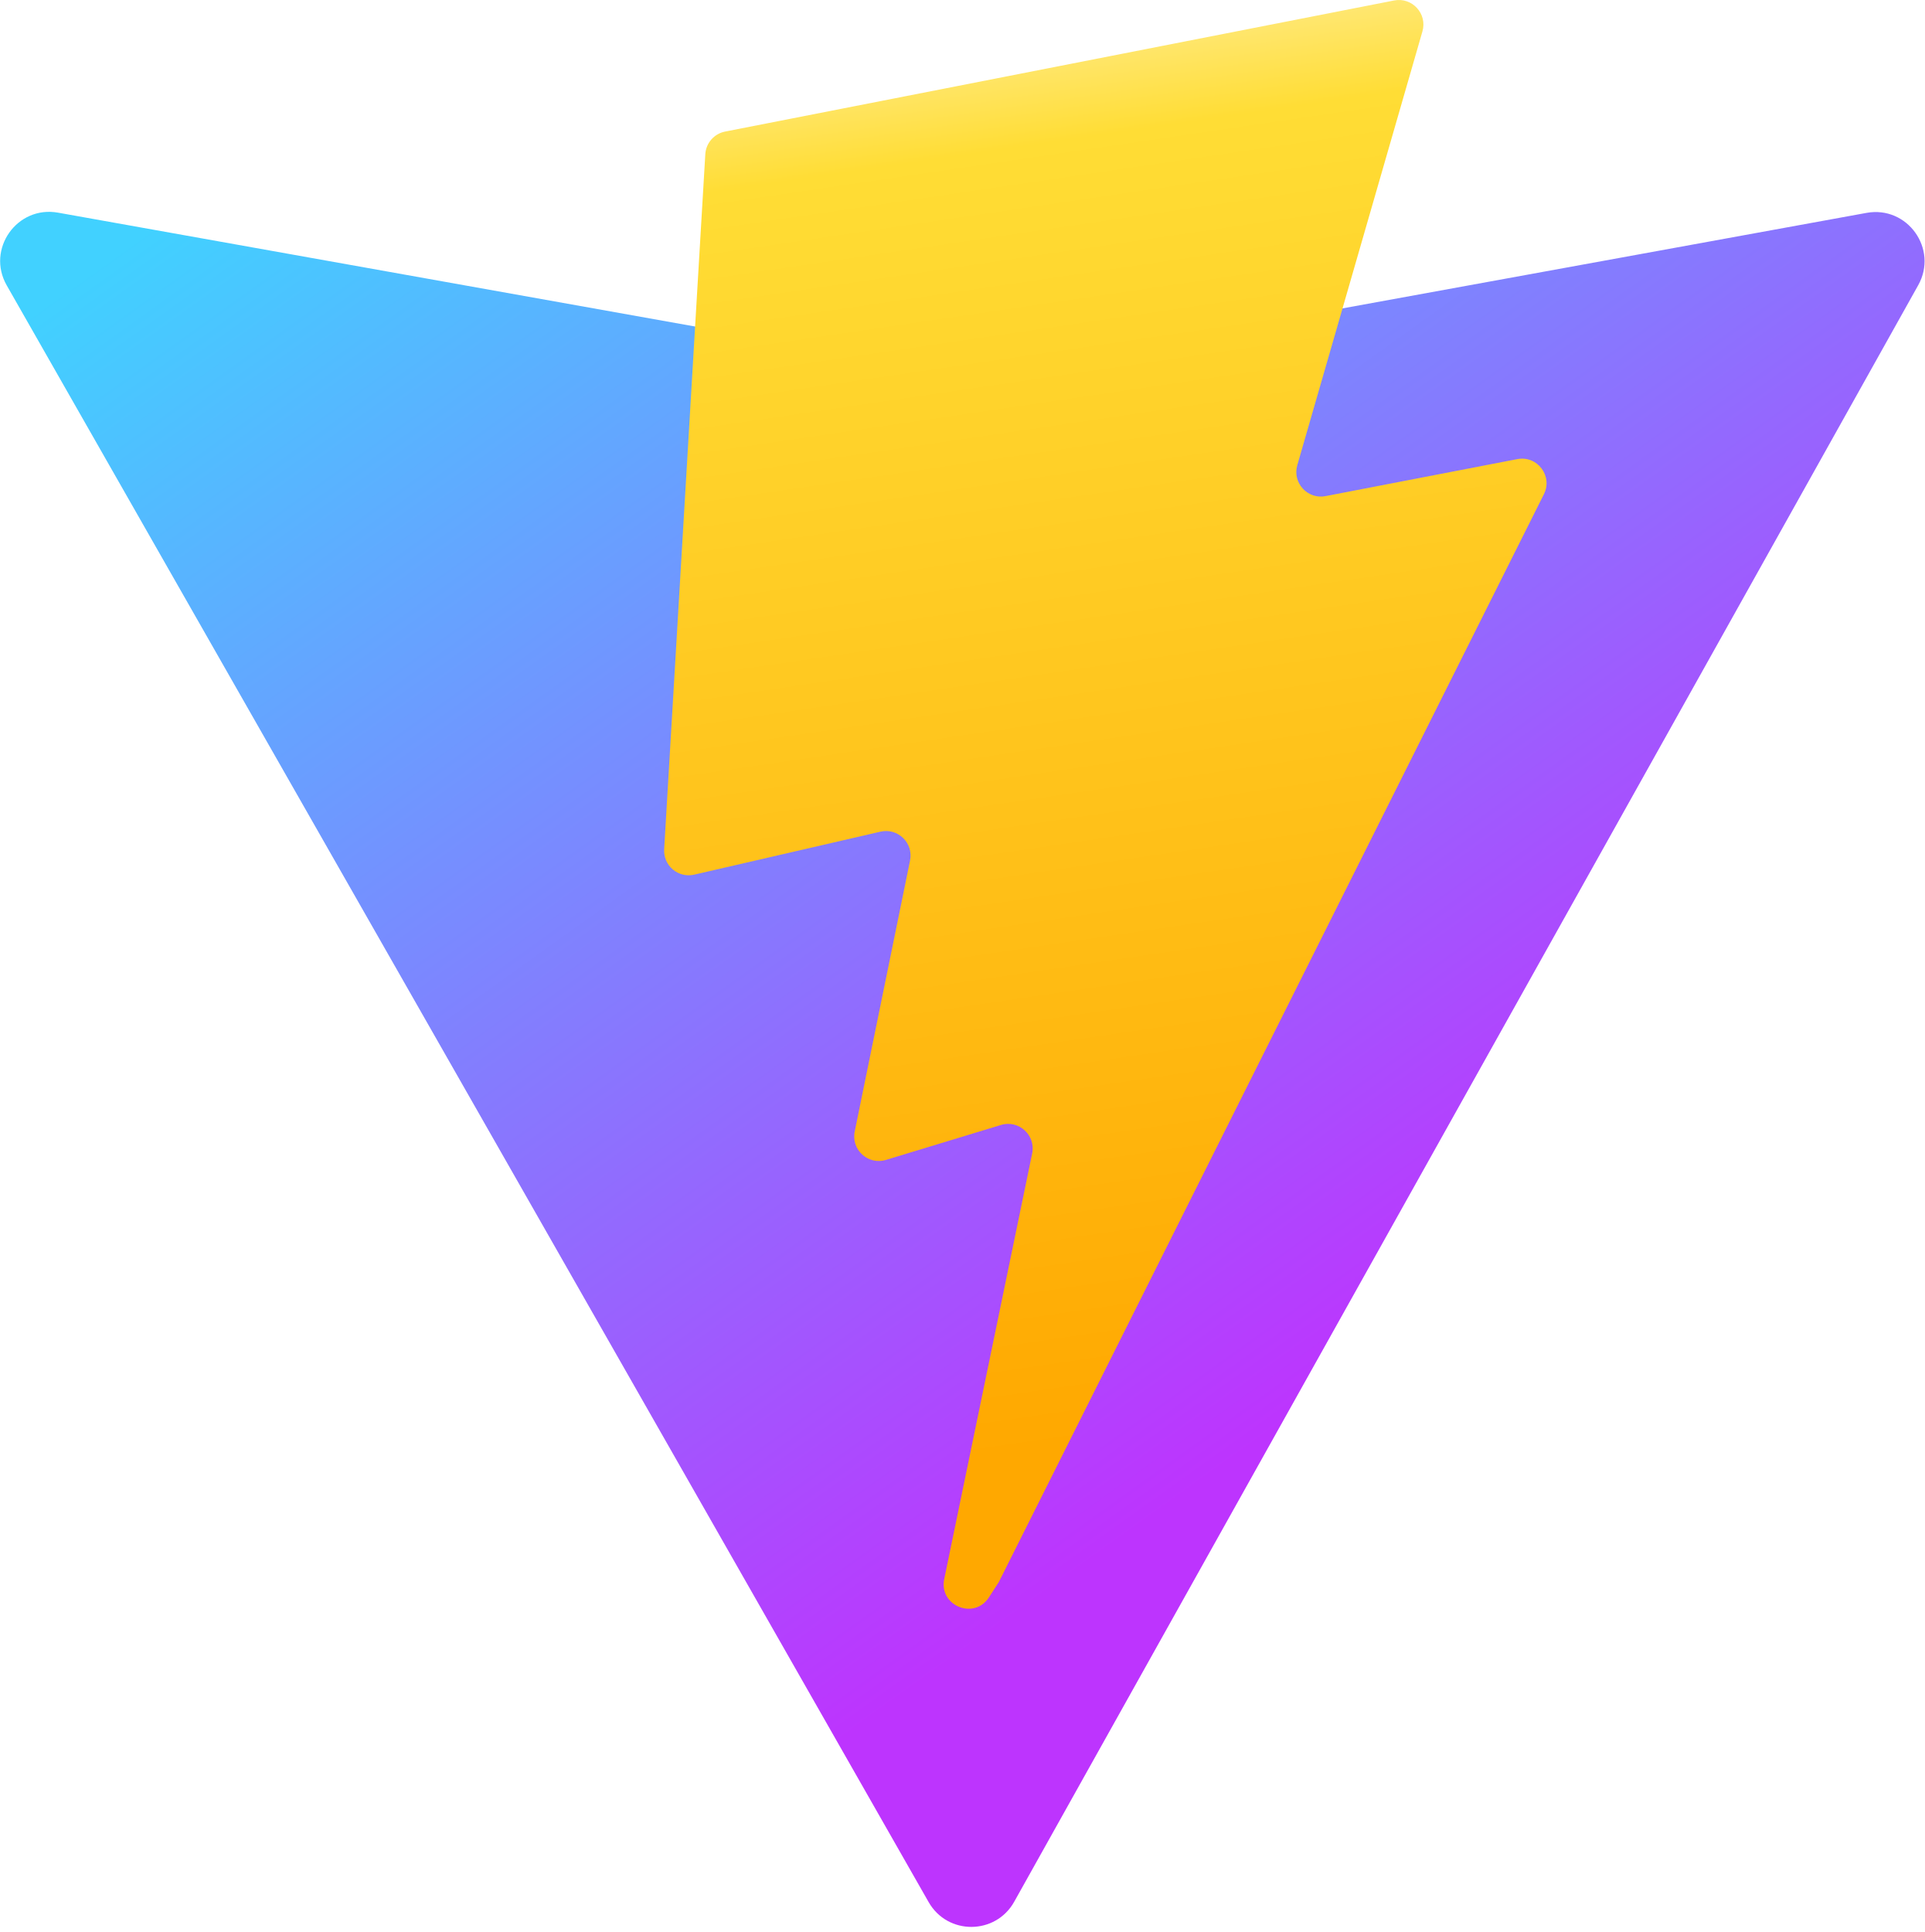
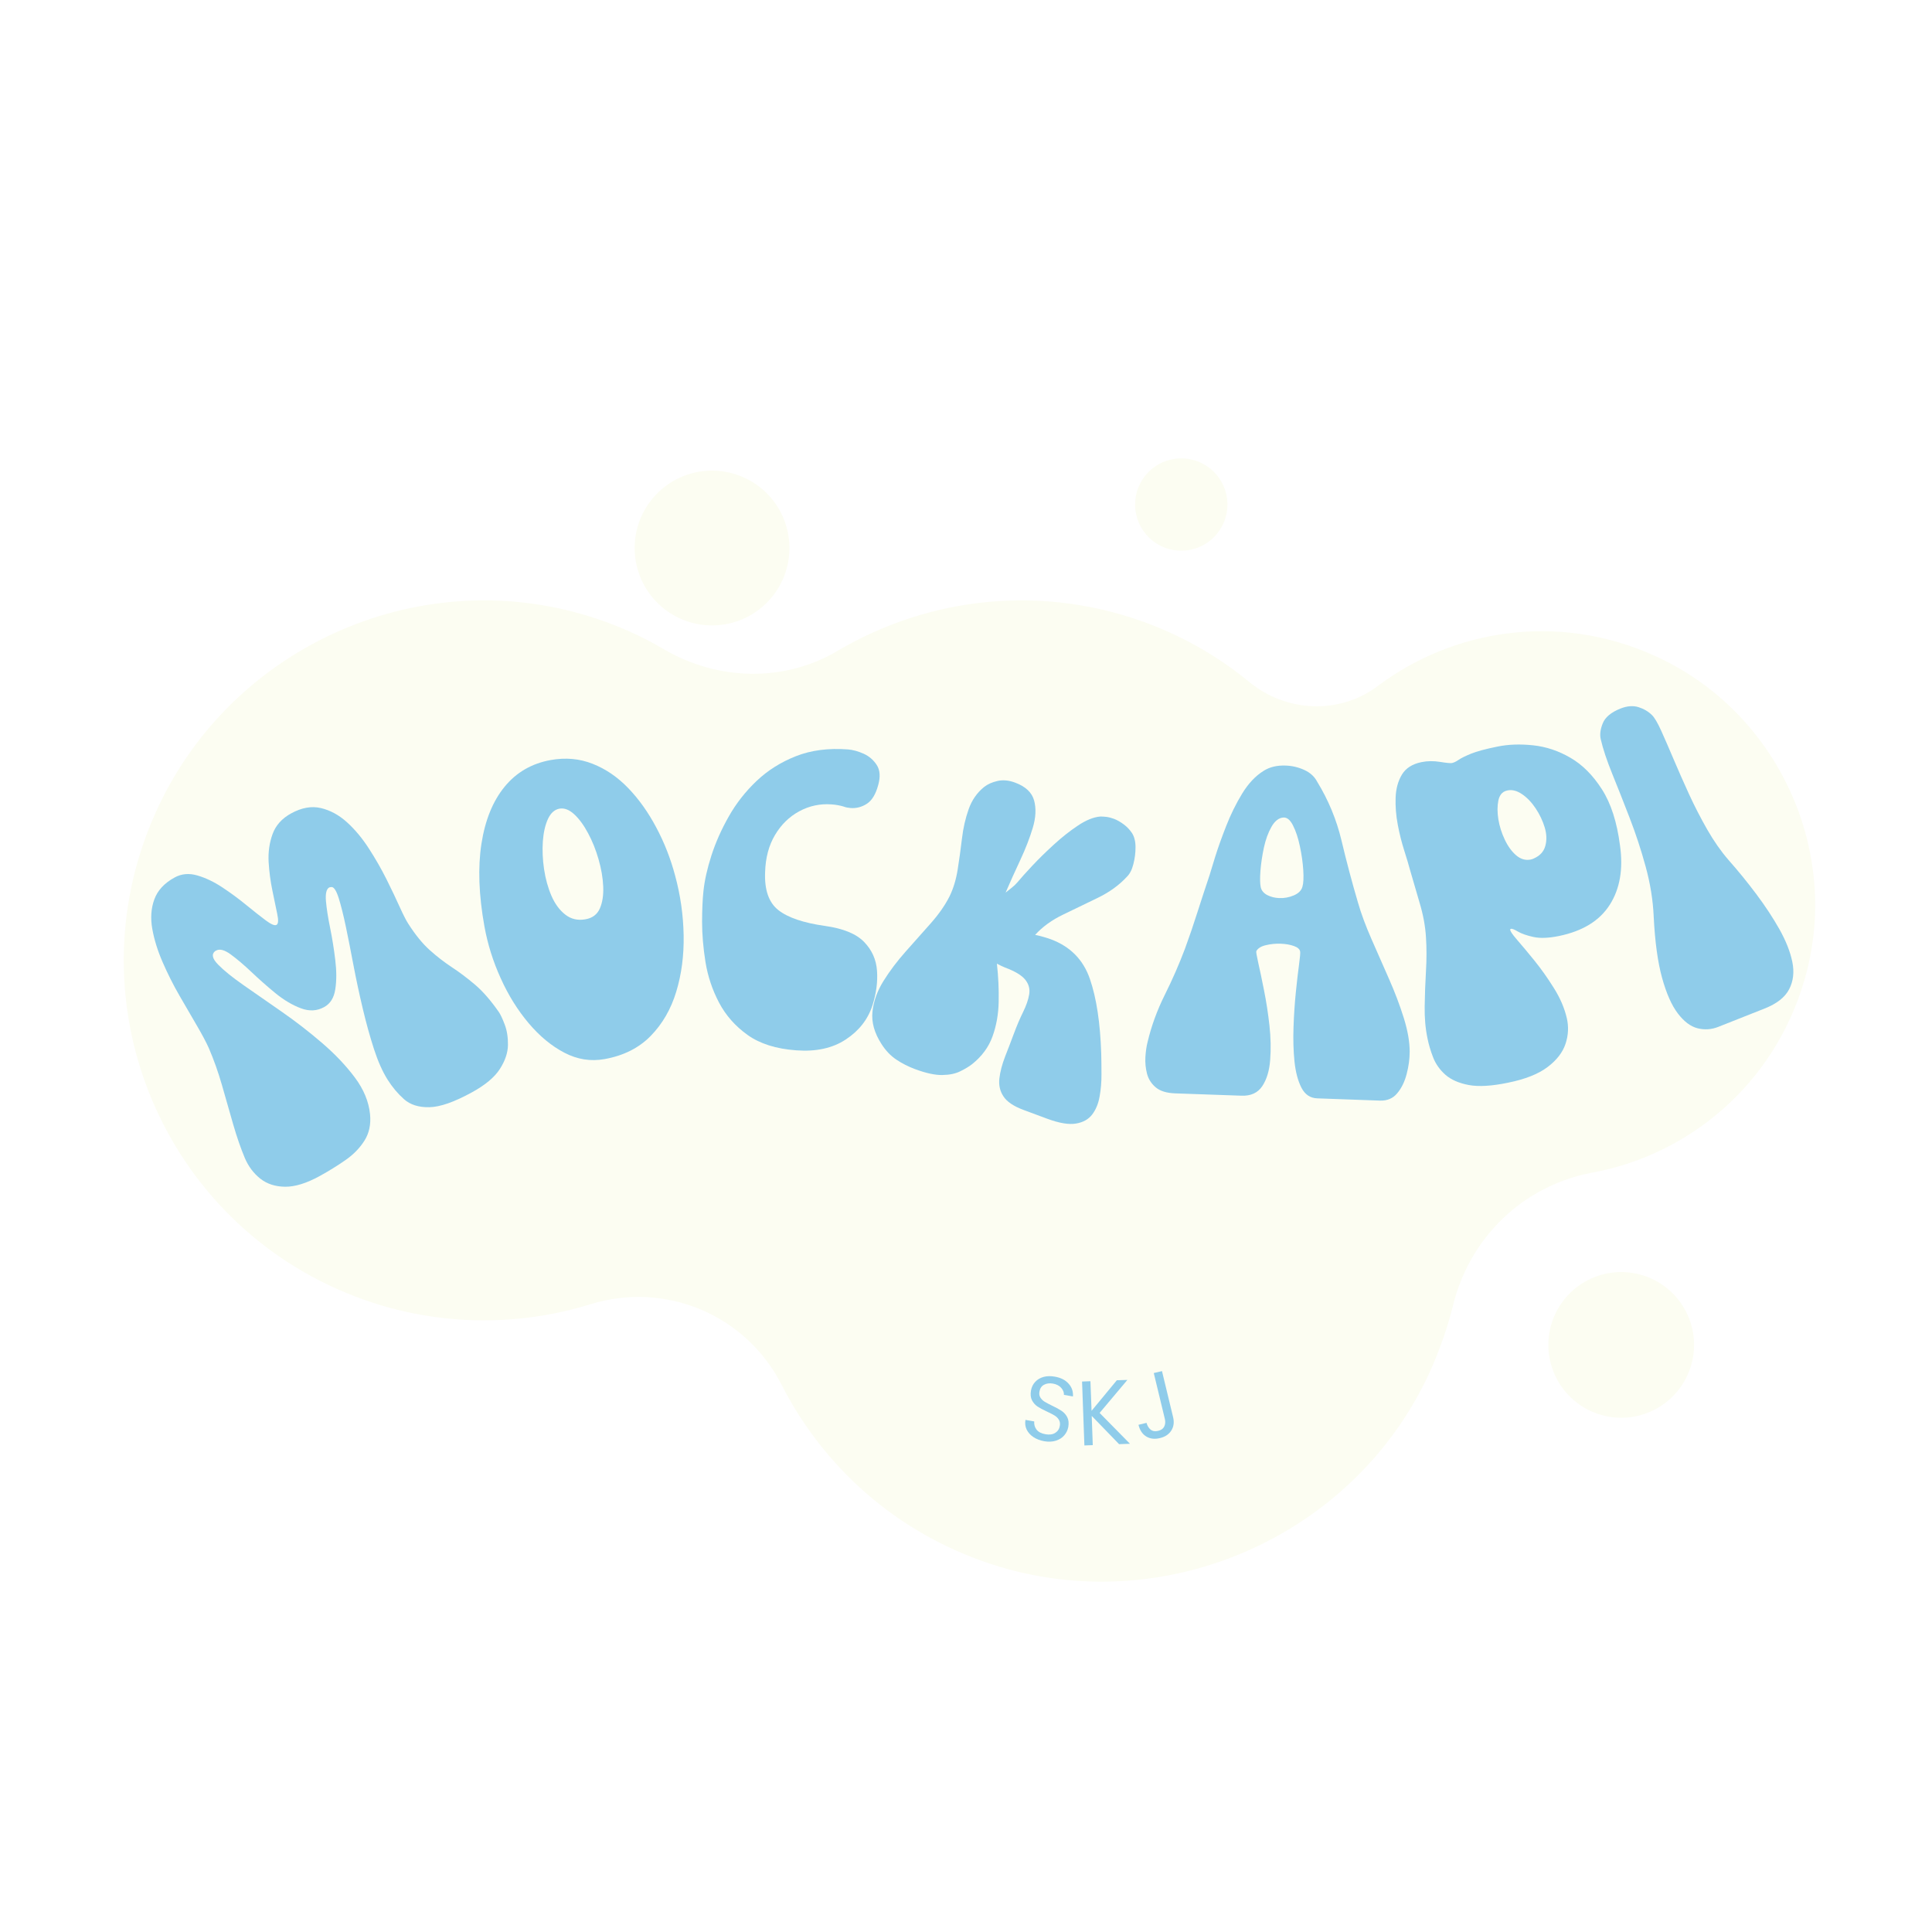
- <svg xmlns="http://www.w3.org/2000/svg" aria-hidden="true" role="img" class="iconify iconify--logos" width="31.88" height="32" preserveAspectRatio="xMidYMid meet" viewBox="0 0 256 257">
+ <svg xmlns="http://www.w3.org/2000/svg" width="500" zoomAndPan="magnify" viewBox="0 0 375 375" height="500" preserveAspectRatio="xMidYMid meet" version="1.0">
  <defs>
-     <linearGradient id="IconifyId1813088fe1fbc01fb466" x1="-.828%" x2="57.636%" y1="7.652%" y2="78.411%">
-       <stop offset="0%" stop-color="#41D1FF" />
-       <stop offset="100%" stop-color="#BD34FE" />
-     </linearGradient>
-     <linearGradient id="IconifyId1813088fe1fbc01fb467" x1="43.376%" x2="50.316%" y1="2.242%" y2="89.03%">
-       <stop offset="0%" stop-color="#FFEA83" />
-       <stop offset="8.333%" stop-color="#FFDD35" />
-       <stop offset="100%" stop-color="#FFA800" />
-     </linearGradient>
+     <g />
+     <clipPath id="0f9e19ff39">
+       <path d="M 24 116 L 353 116 L 353 308 L 24 308 Z M 24 116 " clip-rule="nonzero" />
+     </clipPath>
+     <clipPath id="928bb1a0b1">
+       <path d="M 77.422 29.746 L 374.816 144.457 L 297.352 345.285 L -0.039 230.574 Z M 77.422 29.746 " clip-rule="nonzero" />
+     </clipPath>
+     <clipPath id="3d52e7fc7c">
+       <path d="M 77.422 29.746 L 374.816 144.457 L 297.352 345.285 L -0.039 230.574 Z M 77.422 29.746 " clip-rule="nonzero" />
+     </clipPath>
+     <clipPath id="bade2b2db3">
+       <path d="M 350.211 190.312 C 357.613 165.156 344.969 137.953 321.086 127.25 C 302.648 118.922 282.242 122.012 267.375 133.191 C 259.965 138.723 249.711 138.285 242.512 132.395 C 236.969 127.824 230.473 123.965 223.406 121.238 C 202.676 113.242 180.453 115.766 162.578 126.328 C 152.223 132.48 139.367 132.125 128.977 126.086 C 124.465 123.398 119.492 121.211 114.289 119.609 C 80.562 109.172 44.008 126.059 29.918 158.379 C 13.867 195.082 31.809 237.32 68.797 251.59 C 84.109 257.496 100.172 257.602 114.605 253.156 C 129.203 248.637 144.805 255.195 151.727 268.828 C 159.824 284.672 173.934 297.555 192.438 303.609 C 226.453 314.699 263.969 297.777 278.125 264.941 C 279.742 261.102 281.031 257.402 282.016 253.453 C 285.227 240.211 295.605 230.145 309.035 227.609 C 327.816 224.164 344.32 210.504 350.211 190.312 Z M 350.211 190.312 " clip-rule="nonzero" />
+     </clipPath>
+     <clipPath id="101fef998b">
+       <path d="M 123 91 L 154 91 L 154 122 L 123 122 Z M 123 91 " clip-rule="nonzero" />
+     </clipPath>
+     <clipPath id="7beea3678a">
+       <path d="M 77.422 29.746 L 374.816 144.457 L 297.352 345.285 L -0.039 230.574 Z M 77.422 29.746 " clip-rule="nonzero" />
+     </clipPath>
+     <clipPath id="f800423e97">
+       <path d="M 77.422 29.746 L 374.816 144.457 L 297.352 345.285 L -0.039 230.574 Z M 77.422 29.746 " clip-rule="nonzero" />
+     </clipPath>
+     <clipPath id="a12ec06dc1">
+       <path d="M 152.223 111.777 C 151.867 112.699 151.426 113.574 150.898 114.41 C 150.371 115.242 149.766 116.016 149.086 116.73 C 148.406 117.445 147.664 118.086 146.855 118.656 C 146.051 119.223 145.195 119.707 144.293 120.105 C 143.391 120.508 142.461 120.812 141.496 121.031 C 140.535 121.246 139.562 121.367 138.574 121.391 C 137.59 121.414 136.609 121.344 135.637 121.176 C 134.664 121.004 133.719 120.742 132.801 120.391 C 131.879 120.035 131 119.594 130.168 119.066 C 129.336 118.535 128.562 117.934 127.848 117.254 C 127.133 116.574 126.492 115.828 125.922 115.023 C 125.355 114.215 124.871 113.363 124.473 112.461 C 124.07 111.559 123.762 110.625 123.547 109.664 C 123.332 108.699 123.211 107.727 123.188 106.742 C 123.164 105.754 123.234 104.773 123.402 103.805 C 123.57 102.832 123.832 101.887 124.188 100.965 C 124.543 100.043 124.984 99.168 125.512 98.336 C 126.039 97.5 126.645 96.727 127.324 96.012 C 128.004 95.297 128.75 94.656 129.555 94.09 C 130.359 93.52 131.215 93.035 132.117 92.637 C 133.02 92.238 133.953 91.93 134.914 91.711 C 135.875 91.496 136.852 91.375 137.836 91.352 C 138.824 91.328 139.801 91.398 140.773 91.57 C 141.746 91.738 142.691 92 143.613 92.355 C 144.531 92.711 145.41 93.152 146.242 93.68 C 147.078 94.207 147.852 94.809 148.566 95.492 C 149.281 96.172 149.922 96.914 150.488 97.719 C 151.059 98.527 151.539 99.383 151.941 100.281 C 152.34 101.184 152.648 102.117 152.863 103.078 C 153.082 104.043 153.199 105.016 153.227 106.004 C 153.25 106.988 153.176 107.969 153.008 108.941 C 152.84 109.91 152.578 110.859 152.223 111.777 Z M 152.223 111.777 " clip-rule="nonzero" />
+     </clipPath>
+     <clipPath id="8dce0f9189">
+       <path d="M 220 88 L 239 88 L 239 107 L 220 107 Z M 220 88 " clip-rule="nonzero" />
+     </clipPath>
+     <clipPath id="fa008ecd67">
+       <path d="M 77.422 29.746 L 374.816 144.457 L 297.352 345.285 L -0.039 230.574 Z M 77.422 29.746 " clip-rule="nonzero" />
+     </clipPath>
+     <clipPath id="02aa9787b7">
+       <path d="M 77.422 29.746 L 374.816 144.457 L 297.352 345.285 L -0.039 230.574 Z M 77.422 29.746 " clip-rule="nonzero" />
+     </clipPath>
+     <clipPath id="ca82d15e30">
+       <path d="M 237.648 101.156 C 237.434 101.703 237.172 102.227 236.855 102.727 C 236.543 103.223 236.18 103.684 235.777 104.109 C 235.371 104.535 234.926 104.918 234.445 105.258 C 233.965 105.598 233.453 105.887 232.918 106.125 C 232.379 106.363 231.82 106.547 231.246 106.676 C 230.672 106.805 230.094 106.875 229.504 106.891 C 228.914 106.906 228.332 106.863 227.75 106.762 C 227.172 106.66 226.605 106.504 226.059 106.293 C 225.508 106.082 224.984 105.816 224.488 105.504 C 223.992 105.188 223.527 104.828 223.102 104.422 C 222.676 104.016 222.293 103.574 221.953 103.09 C 221.617 102.609 221.328 102.102 221.09 101.562 C 220.852 101.023 220.668 100.469 220.539 99.895 C 220.41 99.32 220.336 98.738 220.324 98.148 C 220.309 97.562 220.352 96.977 220.453 96.398 C 220.551 95.816 220.707 95.254 220.922 94.703 C 221.133 94.156 221.395 93.633 221.711 93.133 C 222.023 92.637 222.387 92.176 222.793 91.75 C 223.195 91.324 223.641 90.941 224.121 90.602 C 224.602 90.262 225.113 89.973 225.652 89.734 C 226.188 89.496 226.746 89.312 227.32 89.184 C 227.895 89.055 228.477 88.984 229.062 88.969 C 229.652 88.953 230.234 88.996 230.816 89.098 C 231.395 89.199 231.961 89.355 232.508 89.566 C 233.059 89.777 233.582 90.043 234.078 90.355 C 234.578 90.672 235.039 91.031 235.465 91.438 C 235.891 91.844 236.273 92.285 236.613 92.77 C 236.949 93.25 237.238 93.758 237.477 94.297 C 237.715 94.836 237.902 95.391 238.031 95.965 C 238.16 96.539 238.23 97.121 238.246 97.711 C 238.258 98.297 238.215 98.883 238.117 99.461 C 238.016 100.043 237.859 100.605 237.648 101.156 Z M 237.648 101.156 " clip-rule="nonzero" />
+     </clipPath>
+     <clipPath id="9f8c0e57f6">
+       <path d="M 300 246 L 329 246 L 329 276 L 300 276 Z M 300 246 " clip-rule="nonzero" />
+     </clipPath>
+     <clipPath id="18892f52d2">
+       <path d="M 77.422 29.746 L 374.816 144.457 L 297.352 345.285 L -0.039 230.574 Z M 77.422 29.746 " clip-rule="nonzero" />
+     </clipPath>
+     <clipPath id="ef180d967d">
+       <path d="M 77.422 29.746 L 374.816 144.457 L 297.352 345.285 L -0.039 230.574 Z M 77.422 29.746 " clip-rule="nonzero" />
+     </clipPath>
+     <clipPath id="67811bfb8f">
+       <path d="M 327.867 266.133 C 327.535 267 327.117 267.824 326.621 268.609 C 326.125 269.395 325.559 270.121 324.918 270.793 C 324.277 271.465 323.578 272.07 322.816 272.605 C 322.059 273.141 321.254 273.594 320.406 273.969 C 319.559 274.348 318.68 274.637 317.773 274.84 C 316.867 275.043 315.949 275.156 315.023 275.18 C 314.094 275.203 313.172 275.133 312.258 274.977 C 311.344 274.816 310.453 274.57 309.586 274.238 C 308.719 273.902 307.895 273.488 307.109 272.988 C 306.328 272.492 305.598 271.926 304.926 271.285 C 304.254 270.645 303.648 269.945 303.113 269.188 C 302.582 268.426 302.125 267.621 301.75 266.773 C 301.371 265.926 301.082 265.047 300.879 264.141 C 300.676 263.234 300.562 262.32 300.539 261.391 C 300.516 260.461 300.586 259.543 300.742 258.625 C 300.902 257.711 301.148 256.82 301.484 255.953 C 301.816 255.09 302.23 254.262 302.73 253.48 C 303.227 252.695 303.793 251.965 304.434 251.293 C 305.074 250.621 305.773 250.016 306.531 249.484 C 307.293 248.949 308.098 248.492 308.945 248.117 C 309.793 247.742 310.672 247.449 311.578 247.246 C 312.484 247.043 313.398 246.93 314.328 246.906 C 315.258 246.887 316.18 246.953 317.094 247.113 C 318.008 247.27 318.898 247.516 319.766 247.852 C 320.629 248.184 321.457 248.602 322.238 249.098 C 323.023 249.594 323.754 250.164 324.426 250.801 C 325.098 251.441 325.703 252.141 326.234 252.902 C 326.77 253.66 327.227 254.465 327.602 255.312 C 327.98 256.16 328.27 257.039 328.473 257.945 C 328.676 258.852 328.789 259.77 328.812 260.695 C 328.836 261.625 328.766 262.547 328.609 263.461 C 328.449 264.375 328.203 265.266 327.867 266.133 Z M 327.867 266.133 " clip-rule="nonzero" />
+     </clipPath>
+     <clipPath id="0a4cf70868">
+       <rect x="0" width="39" y="0" height="30" />
+     </clipPath>
  </defs>
-   <path fill="url(#IconifyId1813088fe1fbc01fb466)" d="M255.153 37.938L134.897 252.976c-2.483 4.44-8.862 4.466-11.382.048L.875 37.958c-2.746-4.814 1.371-10.646 6.827-9.67l120.385 21.517a6.537 6.537 0 0 0 2.322-.004l117.867-21.483c5.438-.991 9.574 4.796 6.877 9.62Z" />
-   <path fill="url(#IconifyId1813088fe1fbc01fb467)" d="M185.432.063L96.44 17.501a3.268 3.268 0 0 0-2.634 3.014l-5.474 92.456a3.268 3.268 0 0 0 3.997 3.378l24.777-5.718c2.318-.535 4.413 1.507 3.936 3.838l-7.361 36.047c-.495 2.426 1.782 4.5 4.151 3.78l15.304-4.649c2.372-.72 4.652 1.36 4.15 3.788l-11.698 56.621c-.732 3.542 3.979 5.473 5.943 2.437l1.313-2.028l72.516-144.72c1.215-2.423-.88-5.186-3.54-4.672l-25.505 4.922c-2.396.462-4.435-1.77-3.759-4.114l16.646-57.705c.677-2.35-1.37-4.583-3.769-4.113Z" />
+   <g clip-path="url(#0f9e19ff39)">
+     <g clip-path="url(#928bb1a0b1)">
+       <g clip-path="url(#3d52e7fc7c)">
+         <g clip-path="url(#bade2b2db3)">
+           <path fill="#fcfdf2" d="M 58.387 -6.25 L -55.145 288.082 L 313.094 430.121 L 426.625 135.789 Z M 58.387 -6.25 " fill-opacity="1" fill-rule="nonzero" />
+         </g>
+       </g>
+     </g>
+   </g>
+   <g clip-path="url(#101fef998b)">
+     <g clip-path="url(#7beea3678a)">
+       <g clip-path="url(#f800423e97)">
+         <g clip-path="url(#a12ec06dc1)">
+           <path fill="#fcfdf2" d="M 127.059 81.227 L 113.059 117.52 L 149.352 131.516 L 163.352 95.227 Z M 127.059 81.227 " fill-opacity="1" fill-rule="nonzero" />
+         </g>
+       </g>
+     </g>
+   </g>
+   <g clip-path="url(#8dce0f9189)">
+     <g clip-path="url(#fa008ecd67)">
+       <g clip-path="url(#02aa9787b7)">
+         <g clip-path="url(#ca82d15e30)">
+           <path fill="#fcfdf2" d="M 222.633 82.926 L 214.281 104.582 L 235.934 112.934 L 244.285 91.277 Z M 222.633 82.926 " fill-opacity="1" fill-rule="nonzero" />
+         </g>
+       </g>
+     </g>
+   </g>
+   <g clip-path="url(#9f8c0e57f6)">
+     <g clip-path="url(#18892f52d2)">
+       <g clip-path="url(#ef180d967d)">
+         <g clip-path="url(#67811bfb8f)">
+           <path fill="#fcfdf2" d="M 304.184 237.375 L 291.008 271.535 L 325.168 284.711 L 338.344 250.551 Z M 304.184 237.375 " fill-opacity="1" fill-rule="nonzero" />
+         </g>
+       </g>
+     </g>
+   </g>
+   <g fill="#8fccea" fill-opacity="1">
+     <g transform="translate(51.5314, 234.0478)">
+       <g>
+         <path d="M 10.5 -5.766 C 7.969 -4.379 5.742 -3.691 3.828 -3.703 C 1.91 -3.723 0.301 -4.242 -1 -5.266 C -2.301 -6.297 -3.301 -7.625 -4 -9.25 C -4.812 -11.188 -5.57 -13.383 -6.281 -15.844 C -6.988 -18.312 -7.707 -20.828 -8.438 -23.391 C -9.176 -25.961 -10.031 -28.367 -11 -30.609 C -11.508 -31.754 -12.281 -33.207 -13.312 -34.969 C -14.344 -36.727 -15.469 -38.664 -16.688 -40.781 C -17.906 -42.895 -18.992 -45.055 -19.953 -47.266 C -20.922 -49.484 -21.594 -51.641 -21.969 -53.734 C -22.344 -55.828 -22.211 -57.738 -21.578 -59.469 C -20.953 -61.207 -19.645 -62.625 -17.656 -63.719 C -16.32 -64.457 -14.848 -64.594 -13.234 -64.125 C -11.617 -63.656 -9.992 -62.879 -8.359 -61.797 C -6.734 -60.723 -5.188 -59.582 -3.719 -58.375 C -2.25 -57.176 -0.992 -56.188 0.047 -55.406 C 1.098 -54.625 1.797 -54.332 2.141 -54.531 C 2.492 -54.719 2.539 -55.422 2.281 -56.641 C 2.031 -57.859 1.719 -59.367 1.344 -61.172 C 0.969 -62.973 0.723 -64.828 0.609 -66.734 C 0.504 -68.648 0.758 -70.457 1.375 -72.156 C 1.988 -73.852 3.191 -75.191 4.984 -76.172 C 7.016 -77.285 8.938 -77.629 10.75 -77.203 C 12.57 -76.773 14.258 -75.859 15.812 -74.453 C 17.363 -73.047 18.781 -71.348 20.062 -69.359 C 21.344 -67.379 22.484 -65.391 23.484 -63.391 C 24.484 -61.391 25.336 -59.598 26.047 -58.016 C 26.766 -56.43 27.328 -55.332 27.734 -54.719 C 29.117 -52.562 30.504 -50.863 31.891 -49.625 C 33.273 -48.383 34.703 -47.281 36.172 -46.312 C 37.648 -45.344 39.148 -44.211 40.672 -42.922 C 42.191 -41.629 43.734 -39.859 45.297 -37.609 C 45.617 -37.141 46 -36.328 46.438 -35.172 C 46.875 -34.023 47.082 -32.703 47.062 -31.203 C 47.039 -29.703 46.516 -28.148 45.484 -26.547 C 44.461 -24.953 42.66 -23.445 40.078 -22.031 C 36.648 -20.145 33.895 -19.18 31.812 -19.141 C 29.738 -19.098 28.094 -19.617 26.875 -20.703 C 25.664 -21.785 24.609 -23.047 23.703 -24.484 C 22.734 -26.016 21.852 -27.988 21.062 -30.406 C 20.281 -32.82 19.555 -35.43 18.891 -38.234 C 18.223 -41.035 17.625 -43.828 17.094 -46.609 C 16.57 -49.391 16.07 -51.922 15.594 -54.203 C 15.113 -56.492 14.648 -58.344 14.203 -59.75 C 13.754 -61.156 13.301 -61.863 12.844 -61.875 C 12.594 -61.852 12.438 -61.828 12.375 -61.797 C 11.832 -61.504 11.617 -60.629 11.734 -59.172 C 11.859 -57.723 12.129 -55.977 12.547 -53.938 C 12.961 -51.895 13.297 -49.812 13.547 -47.688 C 13.805 -45.57 13.805 -43.688 13.547 -42.031 C 13.297 -40.375 12.578 -39.223 11.391 -38.578 C 10.004 -37.805 8.492 -37.727 6.859 -38.344 C 5.223 -38.957 3.582 -39.93 1.938 -41.266 C 0.301 -42.609 -1.254 -43.984 -2.734 -45.391 C -4.223 -46.797 -5.562 -47.93 -6.75 -48.797 C -7.945 -49.672 -8.891 -49.922 -9.578 -49.547 C -9.629 -49.516 -9.664 -49.492 -9.688 -49.484 C -9.719 -49.473 -9.754 -49.453 -9.797 -49.422 C -10.516 -48.828 -10.316 -47.961 -9.203 -46.828 C -8.098 -45.691 -6.441 -44.352 -4.234 -42.812 C -2.023 -41.281 0.438 -39.566 3.156 -37.672 C 5.883 -35.773 8.5 -33.75 11 -31.594 C 13.5 -29.445 15.613 -27.219 17.344 -24.906 C 19.07 -22.594 20.055 -20.207 20.297 -17.75 C 20.484 -15.789 20.117 -14.086 19.203 -12.641 C 18.285 -11.191 17.051 -9.93 15.5 -8.859 C 13.957 -7.785 12.289 -6.754 10.5 -5.766 Z M 10.5 -5.766 " />
+       </g>
+     </g>
+   </g>
+   <g fill="#8fccea" fill-opacity="1">
+     <g transform="translate(98.42844, 208.9768)">
+       <g>
+         <path d="M -4.406 -29.188 C -5.5 -35.27 -5.691 -40.602 -4.984 -45.188 C -4.273 -49.77 -2.781 -53.457 -0.5 -56.25 C 1.781 -59.051 4.766 -60.785 8.453 -61.453 C 11.348 -61.973 14.066 -61.727 16.609 -60.719 C 19.148 -59.719 21.445 -58.148 23.5 -56.016 C 25.562 -53.879 27.375 -51.336 28.938 -48.391 C 30.508 -45.453 31.734 -42.332 32.609 -39.031 C 33.641 -35.25 34.191 -31.391 34.266 -27.453 C 34.336 -23.523 33.859 -19.867 32.828 -16.484 C 31.805 -13.098 30.148 -10.234 27.859 -7.891 C 25.566 -5.555 22.582 -4.062 18.906 -3.406 C 16.227 -2.926 13.633 -3.336 11.125 -4.641 C 8.613 -5.953 6.297 -7.867 4.172 -10.391 C 2.047 -12.91 0.242 -15.805 -1.234 -19.078 C -2.723 -22.348 -3.781 -25.719 -4.406 -29.188 Z M 10.156 -52.016 C 9.207 -51.836 8.461 -51.164 7.922 -50 C 7.391 -48.832 7.062 -47.391 6.938 -45.672 C 6.82 -43.953 6.898 -42.156 7.172 -40.281 C 7.453 -38.406 7.93 -36.676 8.609 -35.094 C 9.297 -33.52 10.195 -32.301 11.312 -31.438 C 12.426 -30.57 13.734 -30.273 15.234 -30.547 C 16.566 -30.785 17.488 -31.484 18 -32.641 C 18.508 -33.805 18.727 -35.227 18.656 -36.906 C 18.582 -38.594 18.281 -40.352 17.75 -42.188 C 17.227 -44.02 16.551 -45.707 15.719 -47.25 C 14.895 -48.801 14 -50.023 13.031 -50.922 C 12.062 -51.816 11.102 -52.18 10.156 -52.016 Z M 10.156 -52.016 " />
+       </g>
+     </g>
+   </g>
+   <g fill="#8fccea" fill-opacity="1">
+     <g transform="translate(133.5242, 202.3205)">
+       <g>
+         <path d="M 21.016 1.547 C 17.117 1.266 13.973 0.27 11.578 -1.438 C 9.18 -3.156 7.332 -5.254 6.031 -7.734 C 4.727 -10.223 3.852 -12.848 3.406 -15.609 C 2.969 -18.367 2.75 -20.969 2.75 -23.406 C 2.758 -25.844 2.848 -27.828 3.016 -29.359 C 3.234 -31.441 3.75 -33.742 4.562 -36.266 C 5.375 -38.797 6.5 -41.328 7.938 -43.859 C 9.375 -46.398 11.176 -48.695 13.344 -50.75 C 15.508 -52.801 18.051 -54.398 20.969 -55.547 C 23.895 -56.703 27.254 -57.141 31.047 -56.859 C 32.004 -56.785 33.02 -56.508 34.094 -56.031 C 35.164 -55.551 36.02 -54.816 36.656 -53.828 C 37.289 -52.848 37.383 -51.555 36.938 -49.953 C 36.457 -48.16 35.723 -46.945 34.734 -46.312 C 33.754 -45.676 32.703 -45.398 31.578 -45.484 C 31.348 -45.504 31.117 -45.535 30.891 -45.578 C 30.66 -45.617 30.441 -45.68 30.234 -45.766 C 29.516 -45.984 28.727 -46.125 27.875 -46.188 C 25.664 -46.352 23.582 -45.91 21.625 -44.859 C 19.676 -43.805 18.102 -42.27 16.906 -40.25 C 15.707 -38.238 15.066 -35.844 14.984 -33.062 C 14.836 -29.613 15.688 -27.156 17.531 -25.688 C 19.383 -24.219 22.422 -23.188 26.641 -22.594 C 30.129 -22.102 32.641 -21.078 34.172 -19.516 C 35.703 -17.953 36.547 -16.082 36.703 -13.906 C 36.859 -11.738 36.562 -9.488 35.812 -7.156 C 34.926 -4.438 33.195 -2.234 30.625 -0.547 C 28.062 1.141 24.859 1.836 21.016 1.547 Z M 21.016 1.547 " />
+       </g>
+     </g>
+   </g>
+   <g fill="#8fccea" fill-opacity="1">
+     <g transform="translate(165.5764, 203.1297)">
+       <g>
+         <path d="M 5.531 -0.469 C 4.145 -2.613 3.555 -4.707 3.766 -6.75 C 3.984 -8.789 4.695 -10.781 5.906 -12.719 C 7.113 -14.656 8.547 -16.555 10.203 -18.422 C 11.859 -20.285 13.473 -22.102 15.047 -23.875 C 16.617 -25.645 17.844 -27.395 18.719 -29.125 C 19.469 -30.656 20 -32.406 20.312 -34.375 C 20.625 -36.352 20.898 -38.352 21.141 -40.375 C 21.379 -42.406 21.812 -44.301 22.438 -46.062 C 23.062 -47.832 24.066 -49.273 25.453 -50.391 C 26.129 -50.922 26.992 -51.305 28.047 -51.547 C 29.109 -51.785 30.25 -51.676 31.469 -51.219 C 33.488 -50.469 34.711 -49.316 35.141 -47.766 C 35.566 -46.223 35.484 -44.457 34.891 -42.469 C 34.297 -40.488 33.488 -38.406 32.469 -36.219 C 31.445 -34.031 30.492 -31.914 29.609 -29.875 C 30.035 -30.207 30.441 -30.531 30.828 -30.844 C 31.223 -31.156 31.578 -31.492 31.891 -31.859 C 32.547 -32.648 33.5 -33.711 34.75 -35.047 C 36.008 -36.391 37.414 -37.77 38.969 -39.188 C 40.52 -40.613 42.082 -41.848 43.656 -42.891 C 45.227 -43.941 46.664 -44.523 47.969 -44.641 C 48.27 -44.648 48.656 -44.629 49.125 -44.578 C 49.594 -44.523 50.094 -44.398 50.625 -44.203 C 51.258 -43.961 51.895 -43.602 52.531 -43.125 C 53.176 -42.645 53.711 -42.082 54.141 -41.438 C 54.598 -40.727 54.828 -39.812 54.828 -38.688 C 54.828 -37.57 54.688 -36.473 54.406 -35.391 C 54.133 -34.305 53.711 -33.488 53.141 -32.938 C 51.641 -31.312 49.758 -29.953 47.5 -28.859 C 45.25 -27.766 43.02 -26.688 40.812 -25.625 C 38.602 -24.57 36.781 -23.254 35.344 -21.672 C 36.469 -21.43 37.488 -21.145 38.406 -20.812 C 42.164 -19.406 44.688 -16.844 45.969 -13.125 C 47.25 -9.414 47.984 -4.57 48.172 1.406 C 48.203 2.633 48.219 3.973 48.219 5.422 C 48.227 6.879 48.109 8.301 47.859 9.688 C 47.617 11.07 47.141 12.238 46.422 13.188 C 45.703 14.133 44.648 14.723 43.266 14.953 C 41.879 15.191 40.02 14.879 37.688 14.016 L 33.062 12.297 C 31.156 11.586 29.863 10.711 29.188 9.672 C 28.508 8.641 28.25 7.473 28.406 6.172 C 28.562 4.867 28.926 3.473 29.5 1.984 C 30.082 0.504 30.66 -1.004 31.234 -2.547 C 31.805 -4.078 32.398 -5.469 33.016 -6.719 C 33.629 -7.969 34.02 -9.102 34.188 -10.125 C 34.363 -11.156 34.113 -12.098 33.438 -12.953 C 32.758 -13.816 31.438 -14.613 29.469 -15.344 C 29.258 -15.426 29.023 -15.531 28.766 -15.656 C 28.504 -15.781 28.223 -15.922 27.922 -16.078 C 28.203 -13.566 28.316 -11.109 28.266 -8.703 C 28.223 -6.305 27.828 -4.066 27.078 -1.984 C 26.336 0.098 25.016 1.898 23.109 3.422 C 22.523 3.879 21.766 4.336 20.828 4.797 C 19.898 5.266 18.738 5.508 17.344 5.531 C 15.945 5.562 14.18 5.18 12.047 4.391 C 10.723 3.898 9.504 3.281 8.391 2.531 C 7.285 1.789 6.332 0.789 5.531 -0.469 Z M 5.531 -0.469 " />
+       </g>
+     </g>
+   </g>
+   <g fill="#8fccea" fill-opacity="1">
+     <g transform="translate(221.1965, 211.9711)">
+       <g>
+         <path d="M 6.891 0.25 C 5.242 0.188 3.992 -0.195 3.141 -0.906 C 2.285 -1.625 1.719 -2.508 1.438 -3.562 C 1.164 -4.625 1.062 -5.707 1.125 -6.812 C 1.195 -7.914 1.332 -8.859 1.531 -9.641 C 2.27 -12.785 3.391 -15.863 4.891 -18.875 C 6.391 -21.883 7.695 -24.875 8.812 -27.844 C 9.695 -30.258 10.504 -32.625 11.234 -34.938 C 11.973 -37.258 12.75 -39.629 13.562 -42.047 C 13.75 -42.66 14.113 -43.852 14.656 -45.625 C 15.207 -47.395 15.922 -49.395 16.797 -51.625 C 17.672 -53.863 18.707 -55.969 19.906 -57.938 C 21.113 -59.906 22.5 -61.375 24.062 -62.344 C 25.227 -63.094 26.66 -63.438 28.359 -63.375 C 29.609 -63.332 30.805 -63.051 31.953 -62.531 C 33.098 -62.008 33.93 -61.254 34.453 -60.266 C 36.648 -56.68 38.227 -52.867 39.188 -48.828 C 40.145 -44.797 41.211 -40.773 42.391 -36.766 C 42.992 -34.66 43.859 -32.32 44.984 -29.75 C 46.109 -27.188 47.25 -24.594 48.406 -21.969 C 49.562 -19.352 50.52 -16.82 51.281 -14.375 C 52.039 -11.938 52.422 -9.758 52.422 -7.844 C 52.422 -6.426 52.223 -4.973 51.828 -3.484 C 51.441 -1.992 50.832 -0.754 50 0.234 C 49.176 1.234 48.055 1.707 46.641 1.656 L 34.5 1.219 C 33.133 1.176 32.109 0.492 31.422 -0.828 C 30.734 -2.16 30.281 -3.863 30.062 -5.938 C 29.852 -8.02 29.789 -10.25 29.875 -12.625 C 29.957 -15 30.109 -17.258 30.328 -19.406 C 30.547 -21.562 30.754 -23.359 30.953 -24.797 C 31.148 -26.234 31.219 -27.07 31.156 -27.312 C 31.062 -27.758 30.648 -28.109 29.922 -28.359 C 29.191 -28.617 28.344 -28.766 27.375 -28.797 C 26.414 -28.836 25.461 -28.742 24.516 -28.516 C 23.578 -28.297 22.957 -27.91 22.656 -27.359 C 22.594 -27.242 22.719 -26.484 23.031 -25.078 C 23.352 -23.68 23.727 -21.895 24.156 -19.719 C 24.594 -17.551 24.941 -15.285 25.203 -12.922 C 25.461 -10.566 25.508 -8.344 25.344 -6.25 C 25.188 -4.156 24.676 -2.457 23.812 -1.156 C 22.945 0.145 21.609 0.766 19.797 0.703 Z M 27.828 -53.281 C 26.973 -53.195 26.227 -52.598 25.594 -51.484 C 24.957 -50.367 24.469 -49.023 24.125 -47.453 C 23.789 -45.879 23.566 -44.367 23.453 -42.922 C 23.348 -41.484 23.367 -40.422 23.516 -39.734 C 23.672 -39.098 24.094 -38.598 24.781 -38.234 C 25.477 -37.879 26.25 -37.688 27.094 -37.656 C 28.062 -37.613 29.004 -37.785 29.922 -38.172 C 30.848 -38.566 31.41 -39.133 31.609 -39.875 C 31.805 -40.539 31.859 -41.613 31.766 -43.094 C 31.672 -44.57 31.453 -46.113 31.109 -47.719 C 30.773 -49.32 30.328 -50.672 29.766 -51.766 C 29.211 -52.867 28.566 -53.375 27.828 -53.281 Z M 27.828 -53.281 " />
+       </g>
+     </g>
+   </g>
+   <g fill="#8fccea" fill-opacity="1">
+     <g transform="translate(278.5614, 213.0562)">
+       <g>
+         <path d="M 14.156 -2.906 C 11 -2.25 8.457 -2.098 6.531 -2.453 C 4.613 -2.816 3.102 -3.477 2 -4.438 C 0.906 -5.406 0.109 -6.531 -0.391 -7.812 C -0.891 -9.102 -1.254 -10.332 -1.484 -11.5 C -1.891 -13.438 -2.07 -15.52 -2.031 -17.75 C -2 -19.988 -1.914 -22.266 -1.781 -24.578 C -1.645 -26.891 -1.645 -29.078 -1.781 -31.141 C -1.914 -33.297 -2.32 -35.504 -3 -37.766 C -3.676 -40.035 -4.316 -42.234 -4.922 -44.359 C -5.141 -45.191 -5.492 -46.379 -5.984 -47.922 C -6.484 -49.473 -6.906 -51.148 -7.25 -52.953 C -7.594 -54.766 -7.734 -56.531 -7.672 -58.25 C -7.609 -59.969 -7.203 -61.453 -6.453 -62.703 C -5.703 -63.953 -4.441 -64.758 -2.672 -65.125 C -1.504 -65.363 -0.297 -65.379 0.953 -65.172 C 2.211 -64.973 2.984 -64.898 3.266 -64.953 C 3.648 -65.035 4.082 -65.242 4.562 -65.578 C 5.051 -65.91 5.852 -66.305 6.969 -66.766 C 8.094 -67.223 9.797 -67.68 12.078 -68.141 C 14.191 -68.578 16.504 -68.66 19.016 -68.391 C 21.523 -68.129 23.941 -67.32 26.266 -65.969 C 28.586 -64.625 30.625 -62.582 32.375 -59.844 C 34.125 -57.113 35.289 -53.492 35.875 -48.984 C 36.531 -44.379 35.867 -40.531 33.891 -37.438 C 31.922 -34.344 28.629 -32.32 24.016 -31.375 C 22.023 -30.969 20.379 -30.906 19.078 -31.188 C 17.773 -31.477 16.773 -31.828 16.078 -32.234 C 15.391 -32.641 14.941 -32.82 14.734 -32.781 C 14.617 -32.75 14.566 -32.703 14.578 -32.641 C 14.504 -32.41 14.938 -31.754 15.875 -30.672 C 16.82 -29.586 17.957 -28.227 19.281 -26.594 C 20.602 -24.957 21.863 -23.176 23.062 -21.25 C 24.27 -19.32 25.098 -17.395 25.547 -15.469 C 25.941 -13.812 25.863 -12.145 25.312 -10.469 C 24.758 -8.789 23.594 -7.281 21.812 -5.938 C 20.039 -4.594 17.488 -3.582 14.156 -2.906 Z M 13.828 -59.578 C 13.004 -59.348 12.484 -58.707 12.266 -57.656 C 12.055 -56.602 12.055 -55.398 12.266 -54.047 C 12.484 -52.703 12.898 -51.379 13.516 -50.078 C 14.129 -48.785 14.867 -47.77 15.734 -47.031 C 16.609 -46.289 17.547 -46.02 18.547 -46.219 C 18.828 -46.281 19.047 -46.359 19.203 -46.453 C 20.367 -46.973 21.098 -47.785 21.391 -48.891 C 21.691 -49.992 21.648 -51.18 21.266 -52.453 C 20.879 -53.734 20.297 -54.961 19.516 -56.141 C 18.734 -57.316 17.852 -58.238 16.875 -58.906 C 15.895 -59.57 14.961 -59.816 14.078 -59.641 C 14.023 -59.629 13.984 -59.617 13.953 -59.609 C 13.922 -59.598 13.879 -59.586 13.828 -59.578 Z M 13.828 -59.578 " />
+       </g>
+     </g>
+   </g>
+   <g fill="#8fccea" fill-opacity="1">
+     <g transform="translate(326.3851, 202.1299)">
+       <g>
+         <path d="M 7.125 -2.812 C 5.801 -2.289 4.457 -2.203 3.094 -2.547 C 1.738 -2.898 0.469 -3.859 -0.719 -5.422 C -1.914 -6.984 -2.938 -9.289 -3.781 -12.344 C -4.625 -15.395 -5.164 -19.375 -5.406 -24.281 C -5.551 -27.445 -6.07 -30.664 -6.969 -33.938 C -7.863 -37.207 -8.906 -40.375 -10.094 -43.438 C -11.281 -46.508 -12.398 -49.344 -13.453 -51.938 C -14.504 -54.531 -15.242 -56.754 -15.672 -58.609 C -15.898 -59.492 -15.773 -60.531 -15.297 -61.719 C -14.828 -62.914 -13.672 -63.879 -11.828 -64.609 C -10.555 -65.109 -9.398 -65.195 -8.359 -64.875 C -7.328 -64.551 -6.457 -64.039 -5.75 -63.344 C -5.258 -62.875 -4.66 -61.863 -3.953 -60.312 C -3.254 -58.758 -2.453 -56.914 -1.547 -54.781 C -0.641 -52.645 0.352 -50.391 1.438 -48.016 C 2.531 -45.641 3.719 -43.332 5 -41.094 C 6.281 -38.863 7.648 -36.906 9.109 -35.219 C 10.984 -33.102 12.785 -30.891 14.516 -28.578 C 16.242 -26.273 17.738 -24.004 19 -21.766 C 20.258 -19.523 21.094 -17.414 21.5 -15.438 C 21.906 -13.469 21.703 -11.695 20.891 -10.125 C 20.086 -8.562 18.5 -7.312 16.125 -6.375 Z M 7.125 -2.812 " />
+       </g>
+     </g>
+   </g>
+   <g transform="matrix(1, 0, 0, 1, 195, 258)">
+     <g clip-path="url(#0a4cf70868)">
+       <g fill="#8fccea" fill-opacity="1">
+         <g transform="translate(2.460631, 20.69366)">
+           <g>
+             <path d="M 5.219 1.047 C 4.406 0.898 3.703 0.629 3.109 0.234 C 2.523 -0.16 2.094 -0.645 1.812 -1.219 C 1.539 -1.801 1.461 -2.426 1.578 -3.094 L 3.281 -2.797 C 3.227 -2.211 3.375 -1.688 3.719 -1.219 C 4.07 -0.758 4.648 -0.457 5.453 -0.312 C 6.211 -0.176 6.844 -0.258 7.344 -0.562 C 7.844 -0.875 8.145 -1.328 8.25 -1.922 C 8.332 -2.391 8.27 -2.789 8.062 -3.125 C 7.863 -3.457 7.582 -3.734 7.219 -3.953 C 6.863 -4.172 6.367 -4.426 5.734 -4.719 C 4.973 -5.07 4.367 -5.395 3.922 -5.688 C 3.473 -5.988 3.113 -6.395 2.844 -6.906 C 2.582 -7.414 2.52 -8.051 2.656 -8.812 C 2.781 -9.477 3.055 -10.035 3.484 -10.484 C 3.91 -10.941 4.453 -11.258 5.109 -11.438 C 5.766 -11.613 6.492 -11.629 7.297 -11.484 C 8.441 -11.285 9.328 -10.832 9.953 -10.125 C 10.586 -9.426 10.867 -8.598 10.797 -7.641 L 9.047 -7.953 C 9.078 -8.41 8.906 -8.859 8.531 -9.297 C 8.156 -9.734 7.613 -10.016 6.906 -10.141 C 6.238 -10.254 5.66 -10.176 5.172 -9.906 C 4.691 -9.645 4.398 -9.203 4.297 -8.578 C 4.211 -8.141 4.273 -7.754 4.484 -7.422 C 4.691 -7.098 4.961 -6.832 5.297 -6.625 C 5.641 -6.414 6.129 -6.156 6.766 -5.844 C 7.523 -5.488 8.133 -5.156 8.594 -4.844 C 9.051 -4.539 9.414 -4.133 9.688 -3.625 C 9.957 -3.113 10.023 -2.473 9.891 -1.703 C 9.773 -1.098 9.516 -0.562 9.109 -0.094 C 8.711 0.375 8.176 0.719 7.5 0.938 C 6.82 1.156 6.062 1.191 5.219 1.047 Z M 5.219 1.047 " />
+           </g>
+         </g>
+       </g>
+       <g fill="#8fccea" fill-opacity="1">
+         <g transform="translate(14.1057, 22.60809)">
+           <g>
+             <path d="M 8.109 -0.297 L 2.797 -5.781 L 3 -0.109 L 1.375 -0.047 L 0.922 -12.453 L 2.547 -12.516 L 2.766 -6.766 L 7.672 -12.703 L 9.719 -12.766 L 4.328 -6.359 L 10.219 -0.375 Z M 8.109 -0.297 " />
+           </g>
+         </g>
+       </g>
+       <g fill="#8fccea" fill-opacity="1">
+         <g transform="translate(26.0413, 21.98986)">
+           <g>
+             <path d="M 4.5 -13.859 L 6.656 -4.922 C 6.895 -3.93 6.781 -3.066 6.312 -2.328 C 5.844 -1.586 5.109 -1.098 4.109 -0.859 C 3.086 -0.609 2.195 -0.711 1.438 -1.172 C 0.688 -1.641 0.188 -2.395 -0.062 -3.438 L 1.5 -3.812 C 1.656 -3.238 1.922 -2.801 2.297 -2.5 C 2.68 -2.195 3.172 -2.117 3.766 -2.266 C 4.348 -2.398 4.738 -2.68 4.938 -3.109 C 5.145 -3.535 5.188 -4.016 5.062 -4.547 L 2.906 -13.484 Z M 4.5 -13.859 " />
+           </g>
+         </g>
+       </g>
+     </g>
+   </g>
</svg>
